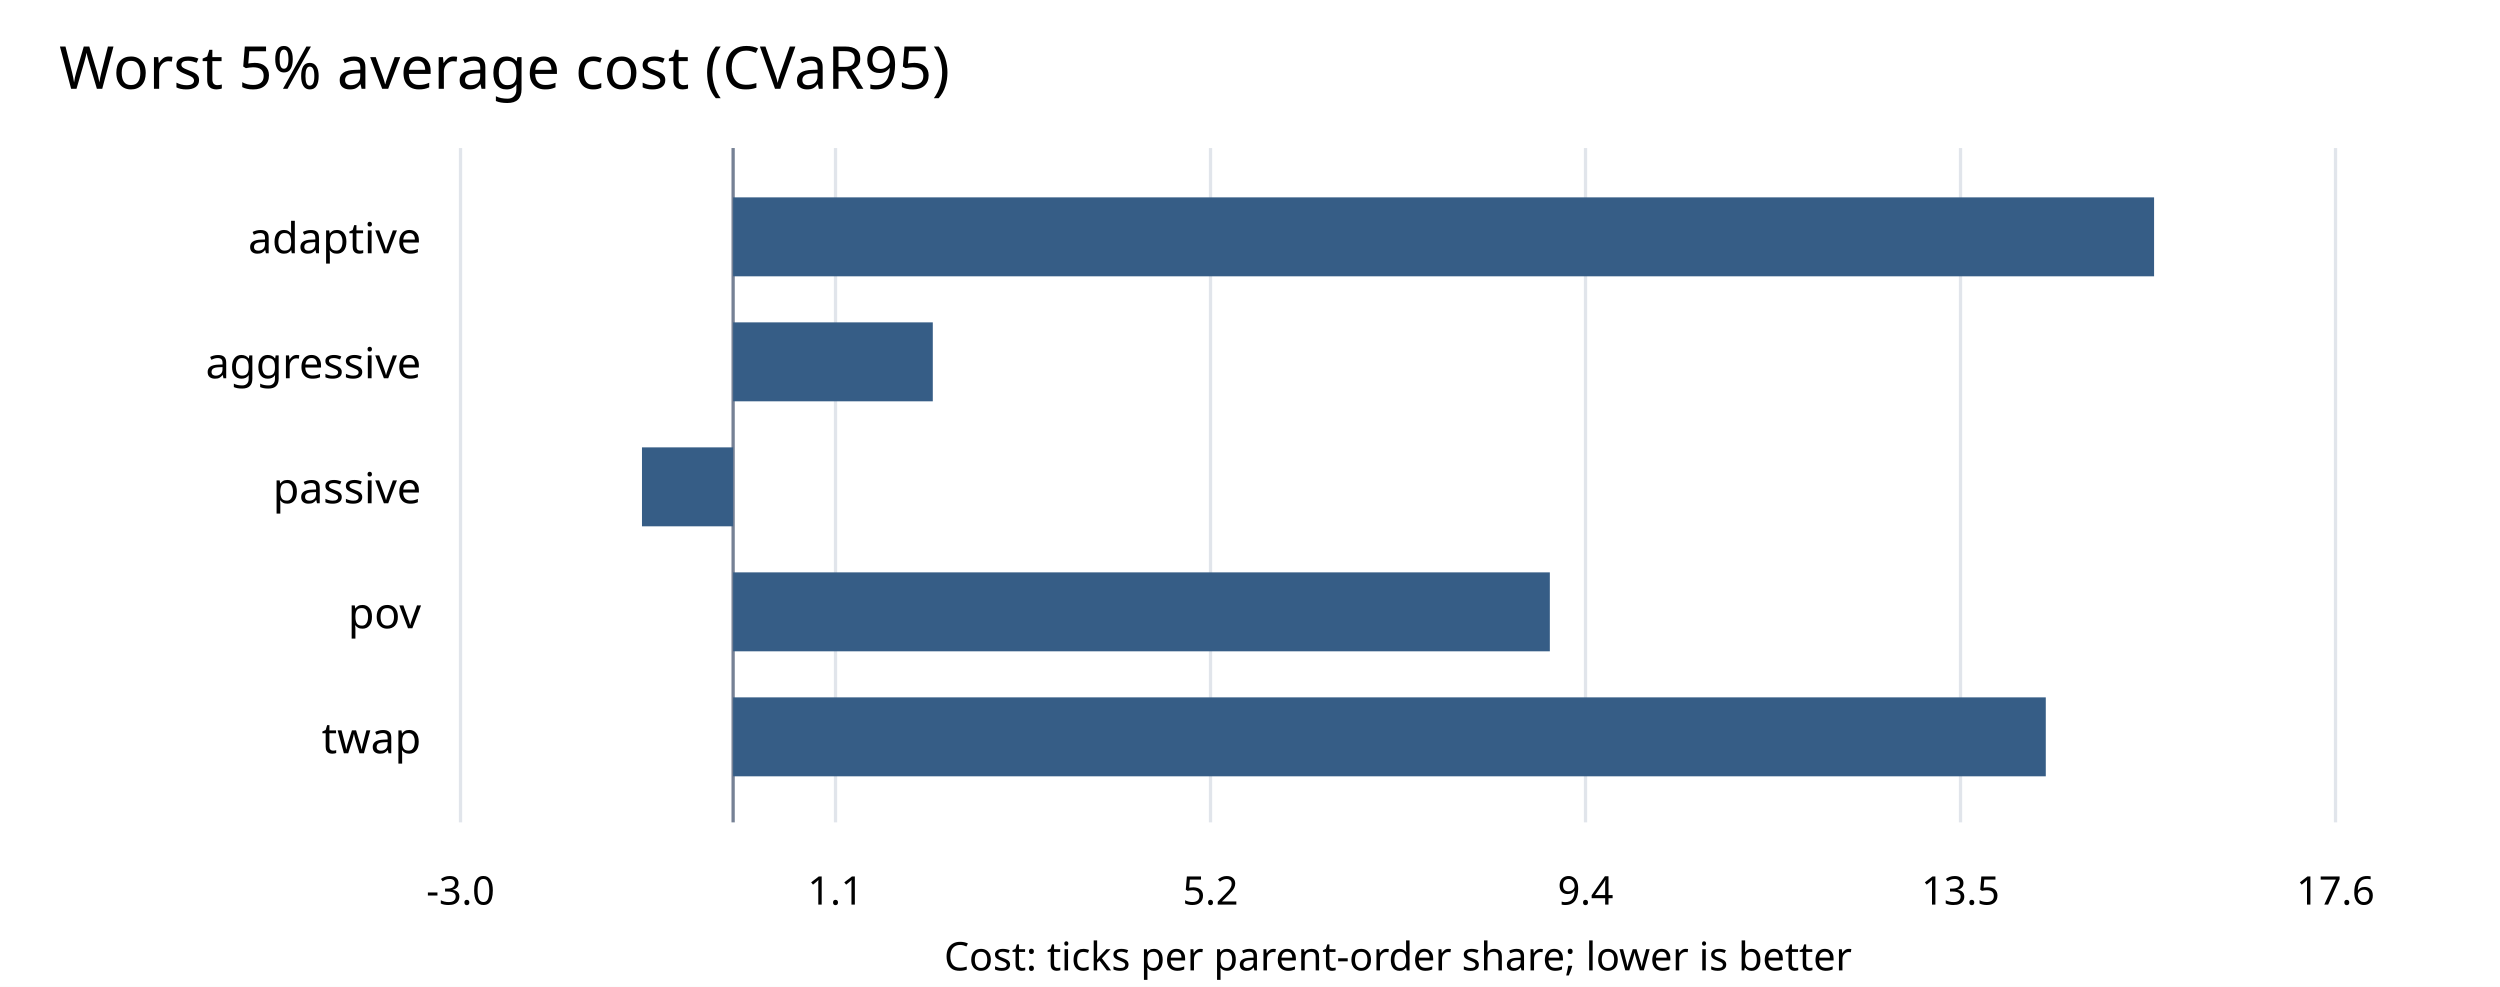
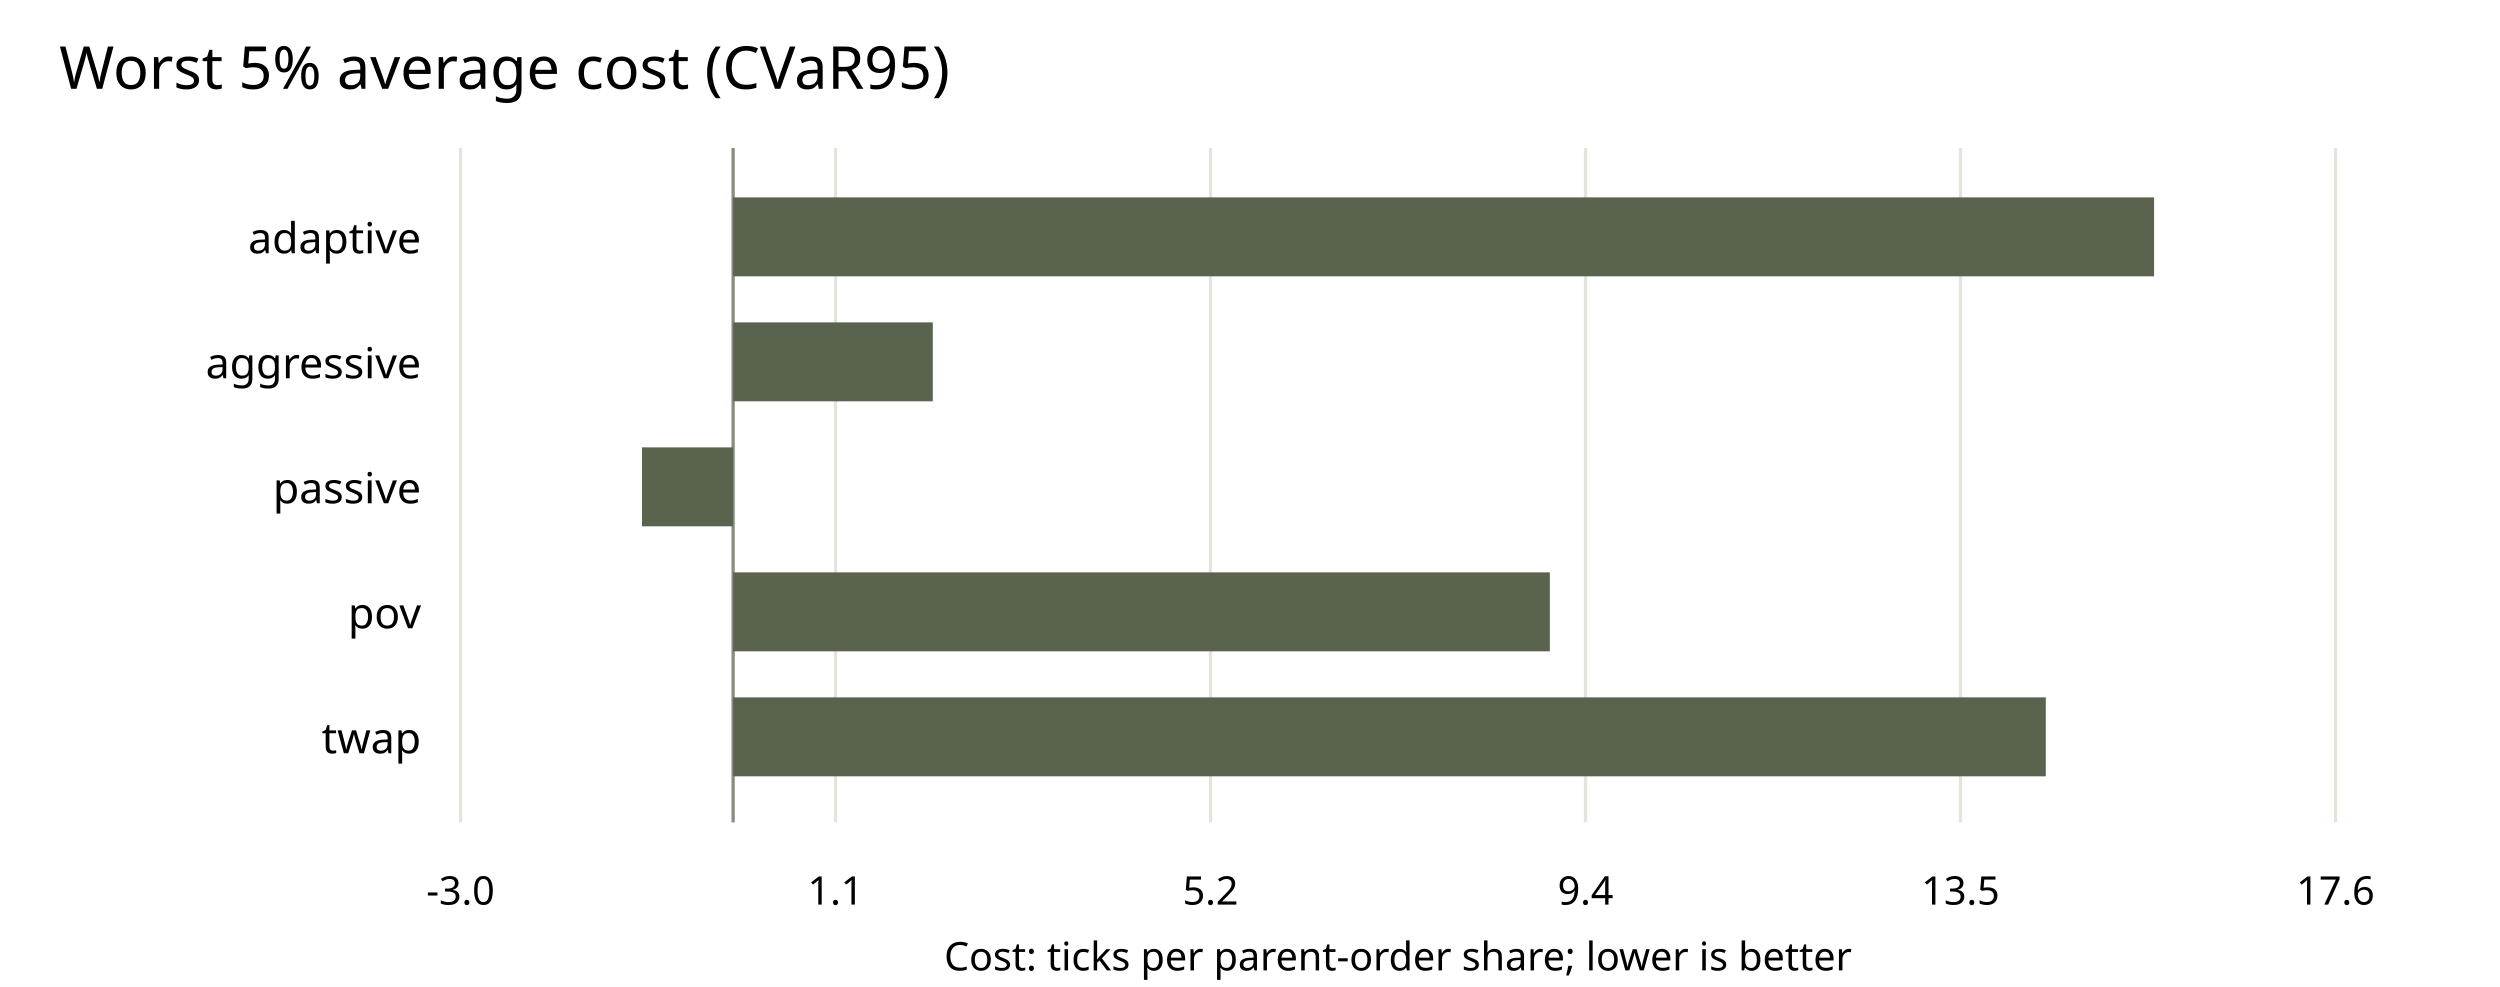
<svg xmlns="http://www.w3.org/2000/svg" viewBox="0 0 760 300" role="img" aria-label="Worst 5% average cost (CVaR95)">
  <rect width="760" height="300" fill="white" />
  <text x="18" y="27" font-size="18" font-family="sans-serif">Worst 5% average cost (CVaR95)</text>
-   <path d="M140.00,45V250" stroke="#e1e5eb" />
+   <path d="M140.00,45V250" stroke="#e4e4dc" />
  <text x="140.00" y="275" text-anchor="middle" font-size="12" font-family="sans-serif">-3.0</text>
-   <path d="M254.00,45V250" stroke="#e1e5eb" />
+   <path d="M254.00,45V250" stroke="#e4e4dc" />
  <text x="254.00" y="275" text-anchor="middle" font-size="12" font-family="sans-serif">1.1</text>
-   <path d="M368.00,45V250" stroke="#e1e5eb" />
+   <path d="M368.00,45V250" stroke="#e4e4dc" />
  <text x="368.00" y="275" text-anchor="middle" font-size="12" font-family="sans-serif">5.2</text>
-   <path d="M482.00,45V250" stroke="#e1e5eb" />
+   <path d="M482.00,45V250" stroke="#e4e4dc" />
  <text x="482.00" y="275" text-anchor="middle" font-size="12" font-family="sans-serif">9.4</text>
-   <path d="M596.00,45V250" stroke="#e1e5eb" />
+   <path d="M596.00,45V250" stroke="#e4e4dc" />
  <text x="596.00" y="275" text-anchor="middle" font-size="12" font-family="sans-serif">13.5</text>
-   <path d="M710.00,45V250" stroke="#e1e5eb" />
+   <path d="M710.00,45V250" stroke="#e4e4dc" />
  <text x="710.00" y="275" text-anchor="middle" font-size="12" font-family="sans-serif">17.6</text>
-   <path d="M222.87,45V250" stroke="#768195" />
+   <path d="M222.87,45V250" stroke="#8b8c80" />
  <text x="128" y="77" text-anchor="end" font-size="13" font-family="sans-serif">adaptive</text>
-   <rect x="222.87" y="60" width="431.97" height="24" fill="#365d86" />
+   <rect x="222.87" y="60" width="431.97" height="24" fill="#59634e" />
  <text x="128" y="115" text-anchor="end" font-size="13" font-family="sans-serif">aggressive</text>
-   <rect x="222.87" y="98" width="60.70" height="24" fill="#365d86" />
+   <rect x="222.87" y="98" width="60.70" height="24" fill="#59634e" />
  <text x="128" y="153" text-anchor="end" font-size="13" font-family="sans-serif">passive</text>
-   <rect x="195.16" y="136" width="27.70" height="24" fill="#365d86" />
+   <rect x="195.16" y="136" width="27.70" height="24" fill="#59634e" />
  <text x="128" y="191" text-anchor="end" font-size="13" font-family="sans-serif">pov</text>
-   <rect x="222.87" y="174" width="248.28" height="24" fill="#365d86" />
+   <rect x="222.87" y="174" width="248.28" height="24" fill="#59634e" />
  <text x="128" y="229" text-anchor="end" font-size="13" font-family="sans-serif">twap</text>
-   <rect x="222.87" y="212" width="399.05" height="24" fill="#365d86" />
+   <rect x="222.87" y="212" width="399.05" height="24" fill="#59634e" />
  <text x="425" y="295" text-anchor="middle" font-size="12" font-family="sans-serif">Cost: ticks per parent-order share; lower is better</text>
</svg>
